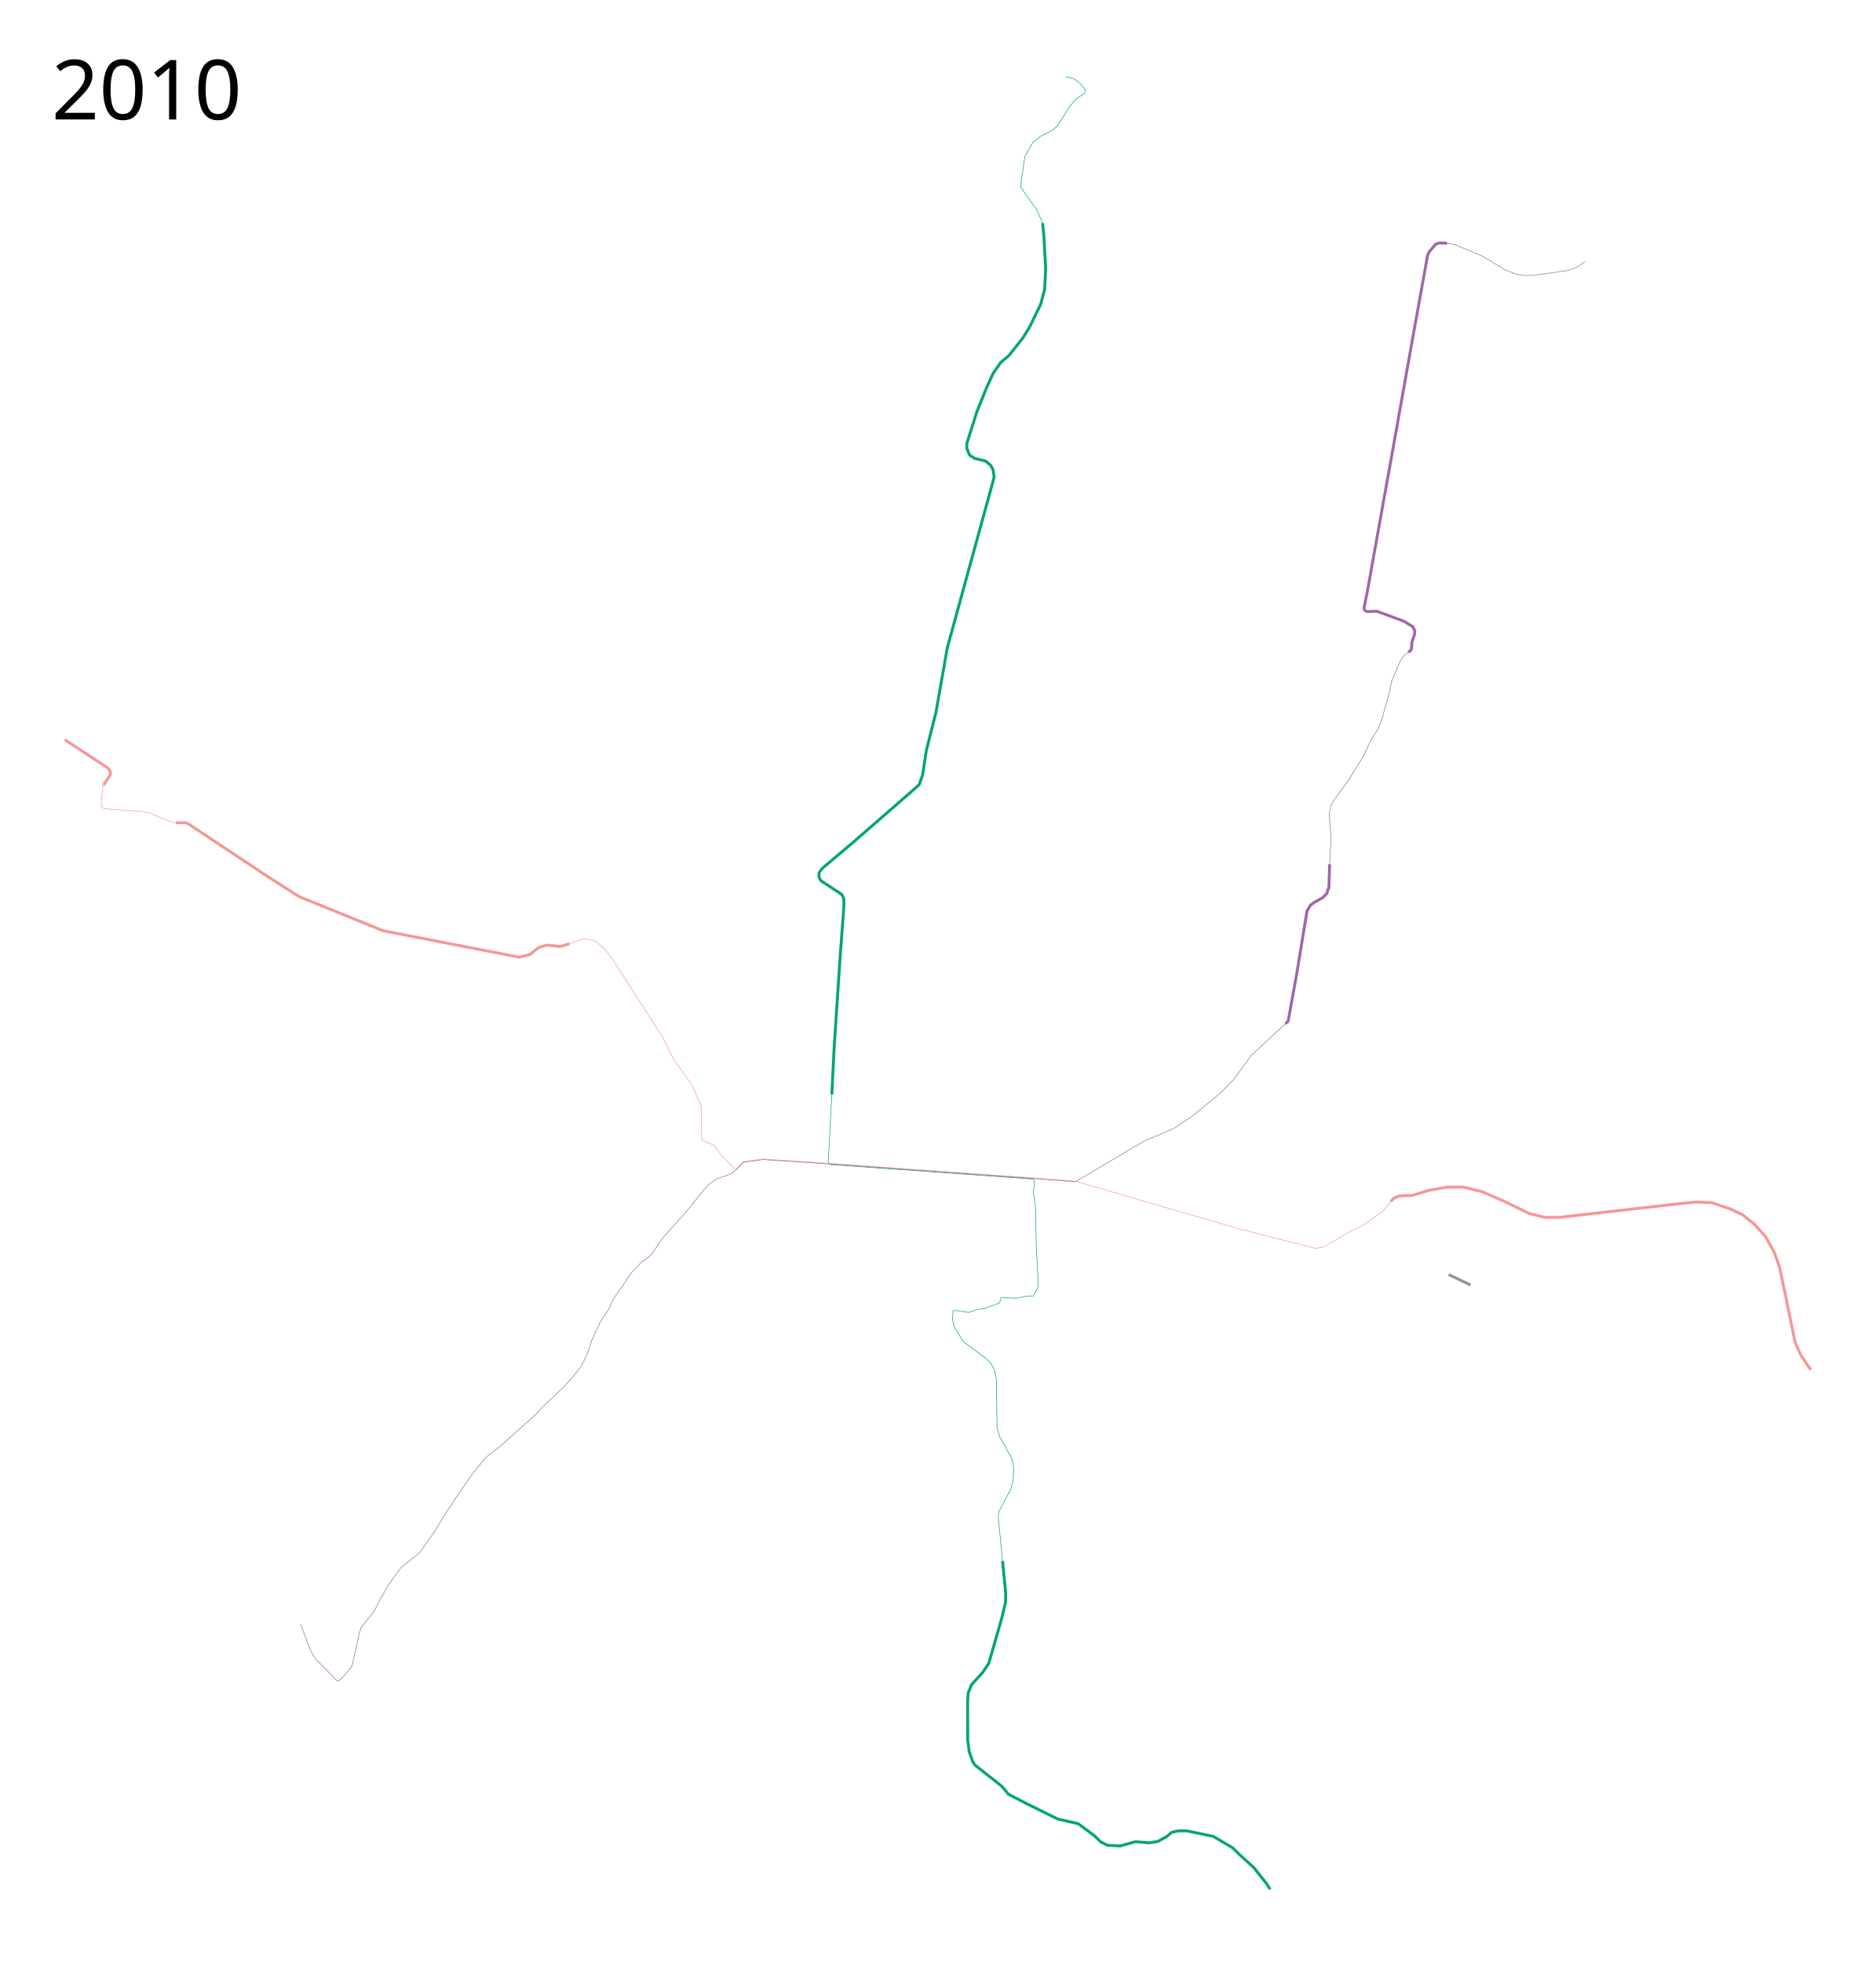
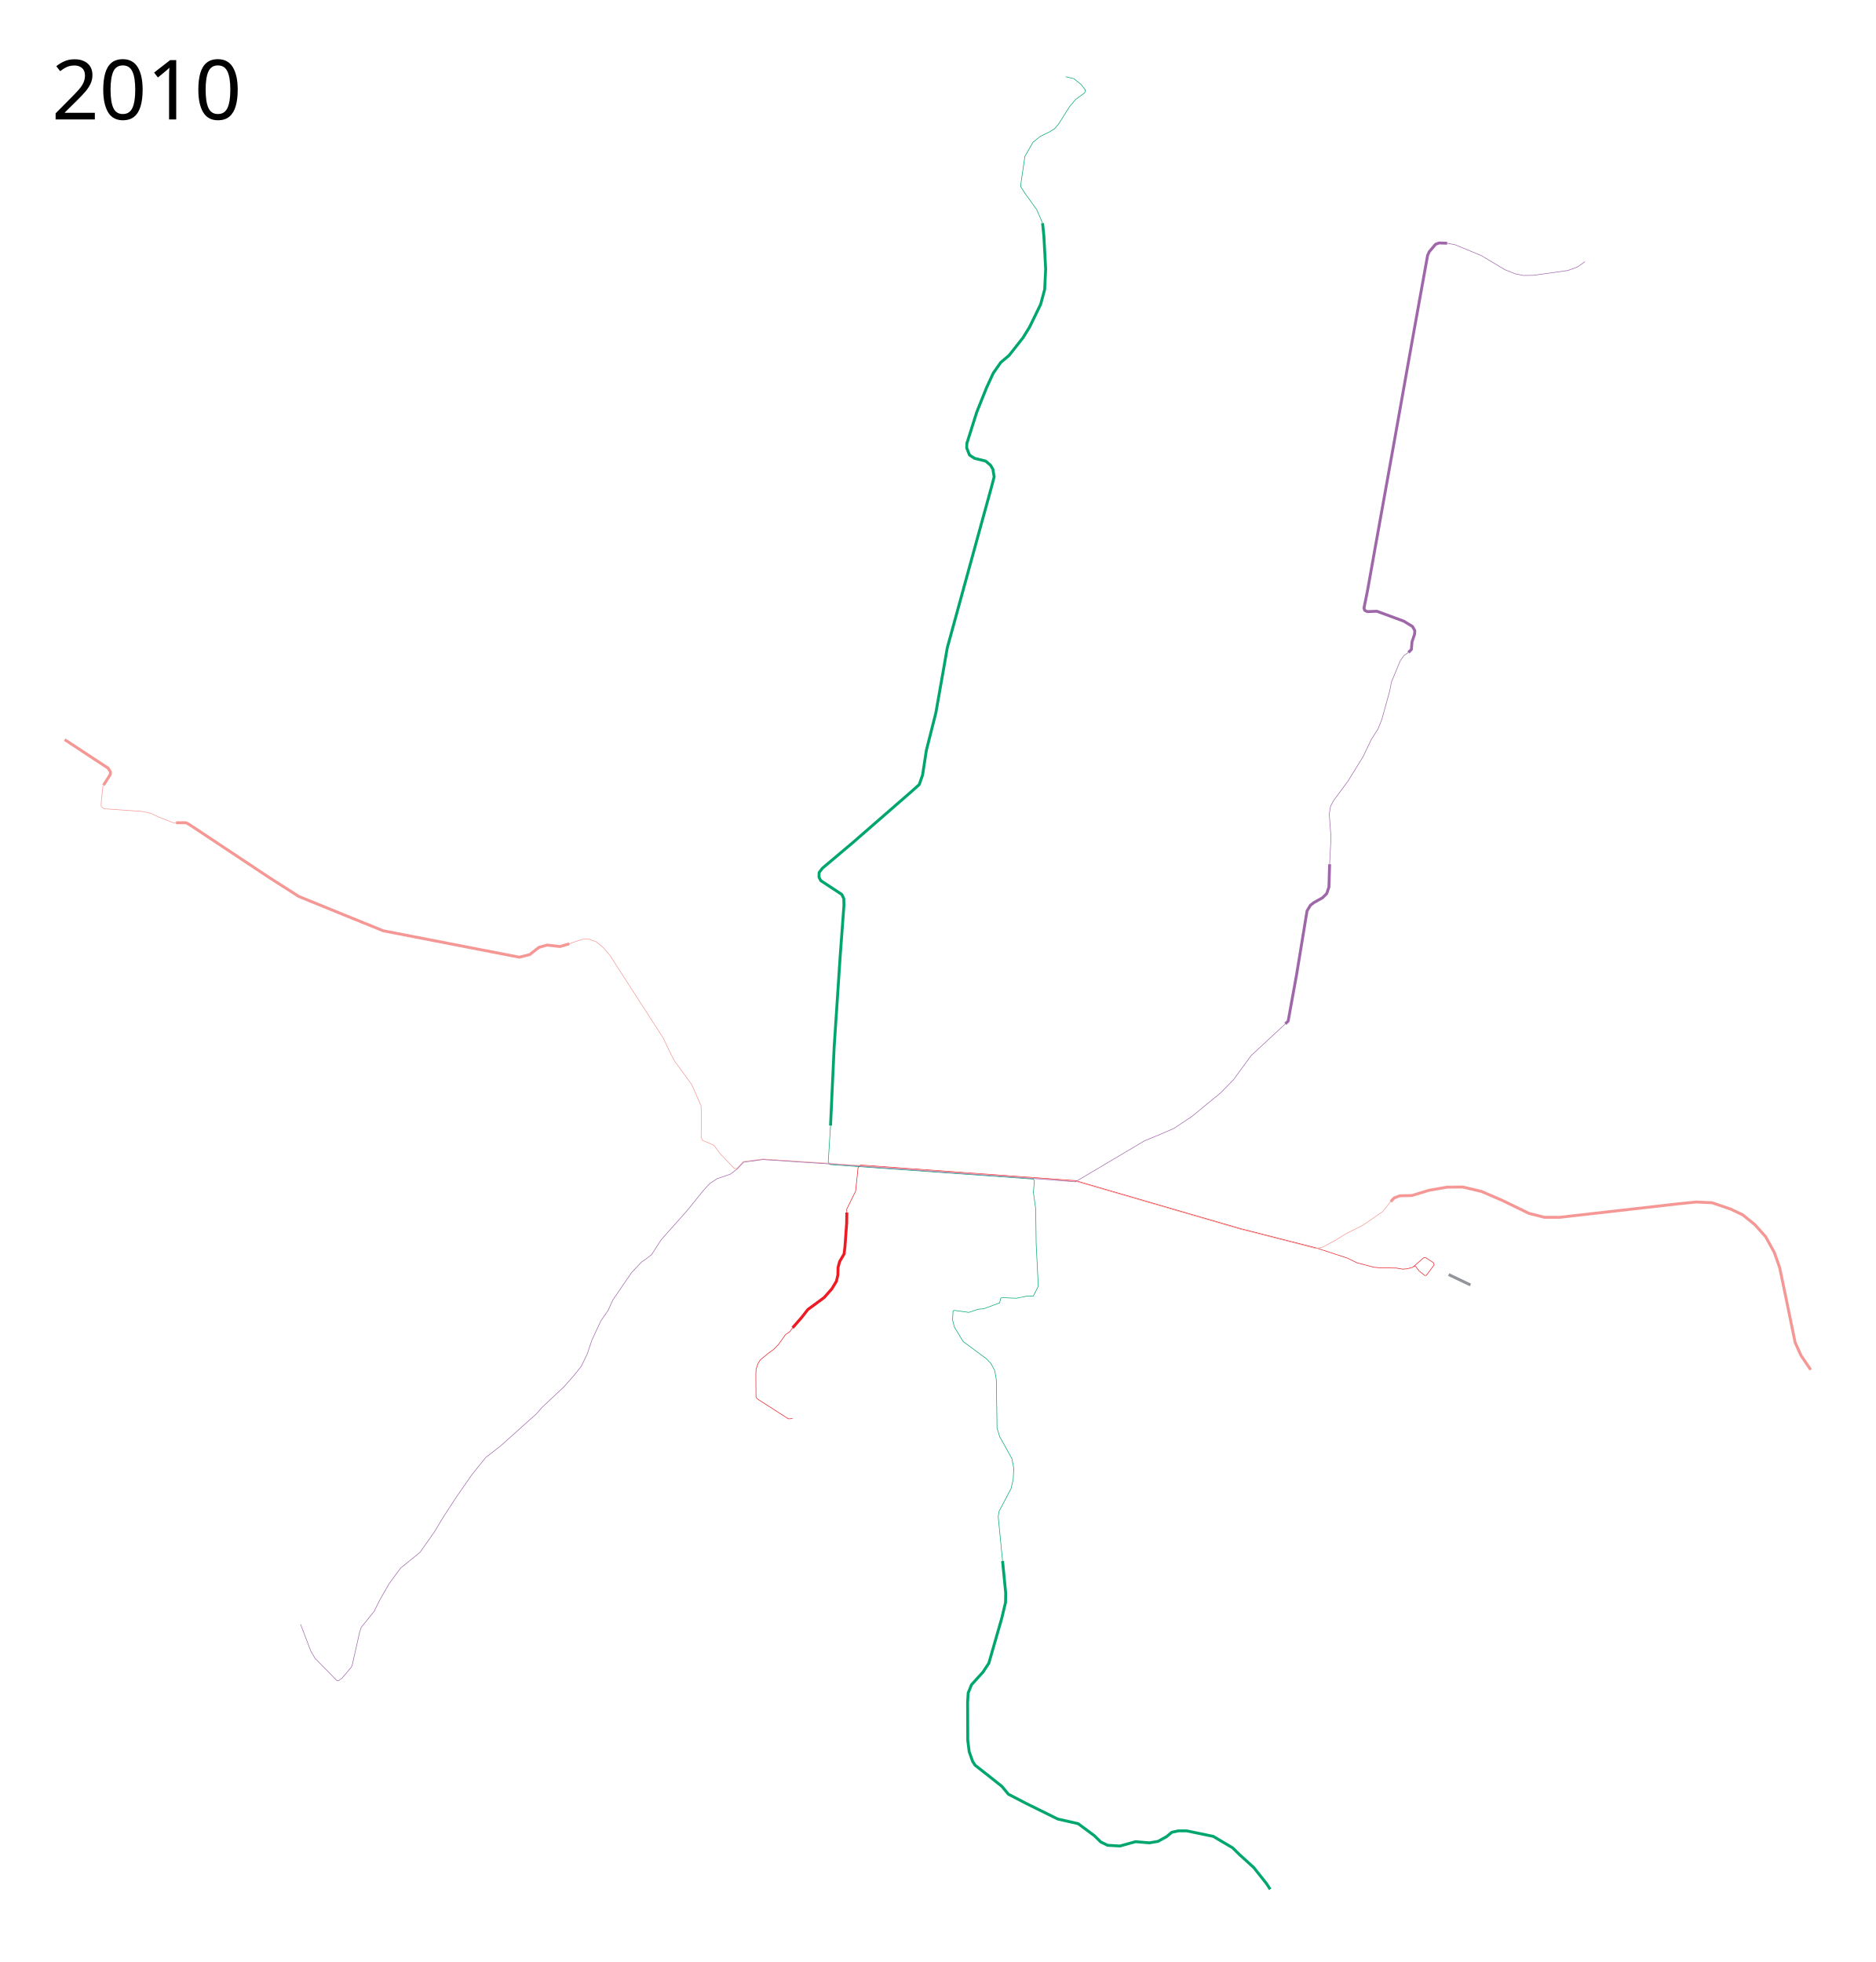
- <svg xmlns="http://www.w3.org/2000/svg" viewBox="0 350 3250 3400" height="3400" width="3250">
-   <path d="M1806.356 736.695l2.288 22.119 3.106 57.436-1.75 35.5-7 25.75-19 39-11.5 18.75-24.25 30.75-14.25 12-13 18.5-11.75 25.5-16.75 41.75-17.25 54.5-.25 8 4.75 12.25 8.75 5.75 19.25 4.75 8.5 7.25 4 6.75 2.25 13.25-4.5 17.25-14 50.75-62.75 228.5L1636 1503l-14.5 82.25-16.5 65.25-6.5 42.5-5.75 16.5L1580 1721l-102.5 89.25-52.5 44.25-5.75 7.5-.25 7.75 3 6.25 36.5 24 3.5 7.25.25 11.75-6.5 87.5-10.5 158.75-4 81.5" fill="none" stroke="#00a66e" stroke-width="5" stroke-linejoin="round" />
-   <path d="M1806.356 736.695l-10.106-23.445-20.75-28.75-7-11 .75-8.25 6.5-44.25 14-24.5 12.75-10.25 15-7.25 9.25-5.5 7.5-8.75L1853 535l10.75-12.75 15.75-11.5 1-5-7.5-9.5-12.5-10-14-3.25M1441.25 2246.75l-6.25 117 3.25 4.375L1790 2393.25l2.25 2.5-1.75 20.75 4 28.5.75 59.75L1799 2579l-8.75 17h-10.75l-18.5 3.75-24.5-1-2.5.75-2 8.25-27.5 10.25-9.25.75-16.75 5.5-25.25-3.5-1.978 1.163-.073 1.97" fill="none" stroke="#00a66e" stroke-linejoin="round" />
-   <path d="M986.5 1985.5l22.75-8h11.25l12.5 4.5 12.75 10.75 10.75 12.5 71.75 111.25 21.25 33 10.75 23 8.25 15.75 30 41.25 16.25 37 .5 21-.5 33.5 2.75 5.25 19.5 8.5 10.75 14.5 24.25 25.5 4.384.399 11.5-12a.499.499 0 0 1 .295-.15l33.5-4.5a.5.5 0 0 1 .049 0h.01c.017-.002.034-.002.05 0l117.25 7.687 351.25 25.062 73 5.75 198.72 57.831 85.91 24.976L2280 2513.5l12-2.5 22.75-12.25 16.75-10.5 30.25-15.25 34-23.5 13.75-17.25" style="line-height:normal;font-variant-ligatures:normal;font-variant-position:normal;font-variant-caps:normal;font-variant-numeric:normal;font-variant-alternates:normal;font-feature-settings:normal;text-indent:0;text-align:start;text-decoration-line:none;text-decoration-style:solid;text-decoration-color:#000;text-transform:none;text-orientation:mixed;shape-padding:0;isolation:auto;mix-blend-mode:normal" color="#000" font-weight="400" font-family="sans-serif" white-space="normal" overflow="visible" fill="none" stroke="#f59795" stroke-linejoin="round" />
-   <path d="M520.83 3164.795l17.502 45.962 7.424 12.904 38.36 39.068 2.299-.177 6.364-4.596 16.087-19.092 1.767-4.95 12.375-54.977 2.828-8.839 22.45-27.754 9.193-18.738 16.617-28.992 19.976-27.223 33.588-27.224 24.748-35.178 16.264-26.87 21.743-33.411 27.224-39.245 24.218-30.052 24.749-19.092 62.933-56.391 9.899-11.314 37.477-35.179 17.5-19.799 12.552-15.733 10.43-21.39 8.131-24.218 15.38-33.057 12.905-18.739 7.955-17.677 32.526-47.553 16.971-18.031 8.662-6.01 9.016-7.072 16.97-26.163 43.487-48.79 31.113-38.36 9.546-10.077 12.374-8.132 22.716-7.778 11.957-9.016 11.38-11.873 33.277-4.47 117.199 7.683 351.246 25.062 72.998 5.75 120.275-71.296 28.55-11.667 22.45-9.9 30.394-20.254L2115 2243.75l22.25-22.75 30.375-41.625L2227 2124.25" style="line-height:normal;font-variant-ligatures:normal;font-variant-position:normal;font-variant-caps:normal;font-variant-numeric:normal;font-variant-alternates:normal;font-feature-settings:normal;text-indent:0;text-align:start;text-decoration-line:none;text-decoration-style:solid;text-decoration-color:#000;text-transform:none;text-orientation:mixed;shape-padding:0;isolation:auto;mix-blend-mode:normal" color="#000" font-weight="400" font-family="sans-serif" white-space="normal" overflow="visible" fill="none" stroke="#a066aa" stroke-linejoin="round" />
+ <svg xmlns="http://www.w3.org/2000/svg" width="3250" height="3400" viewBox="0 350 3250 3400">
+   <path d="M1467.25 2451.25l-.18-5.862 15.38-31.113 4.242-40.482 4.245-4.918 372.313 27.062 199.69 58.09 85.498 24.847 131.812 33.626 54 17.625 16.625 8.125 29.375 7.75 8.625.875 30.875.625 10.625 1.875 7.125-.625 9.75-2.375 2.375-1.875 3.5.5 5.875 7.75 9.75 7.625 2.5-.25 13.625-18.125-1.375-3.875-13.625-8.875-3.375.5-16.875 14.75" fill="none" stroke="#ed1c24" stroke-linejoin="round" />
+   <path d="M1373.25 2651l15.75-18 10.75-13.75 13-9.5 15.25-11.25 13.25-15 8-13.25 2.5-11 .25-12.75 2.75-10.25 7.75-13.25 1.5-12.5 3-41.5.25-17.75" fill="none" stroke="#ed1c24" stroke-width="5" stroke-linejoin="round" />
+   <path d="M1373.25 2651l-4.625 6.5-7.625 5.25-12.125 17-7.75 8.125-10.125 7.375-13.5 11.125-4.25 6.625-3.25 9.875-.375 9.75.25 37.75 1.25 2.625 2.25 2 52.625 33.75 7.25-.375" fill="none" stroke="#ed1c24" stroke-linejoin="round" />
+   <path d="M1806.356 736.695l2.288 22.119 3.106 57.436-1.75 35.5-7 25.75-19 39-11.5 18.75-24.25 30.75-14.25 12-13 18.5-11.75 25.5-16.75 41.75-17.25 54.5-.25 8 4.75 12.25 8.75 5.75 19.25 4.75 8.5 7.25 4 6.75 2.25 13.25-4.5 17.25-14 50.75-62.75 228.5L1636 1503l-14.5 82.25-16.5 65.25-6.5 42.5-5.75 16.5L1580 1721l-102.5 89.25-52.5 44.25-5.75 7.5-.25 7.75 3 6.25 36.5 24 3.5 7.25.25 11.75-6.5 87.5-10.5 158.75-6.25 135.25" fill="none" stroke="#00a66e" stroke-width="5" stroke-linejoin="round" />
+   <path d="M1806.356 736.695l-10.106-23.445-20.75-28.75-7-11 .75-8.25 6.5-44.25 14-24.5 12.75-10.25 15-7.25 9.25-5.5 7.5-8.75L1853 535l10.75-12.75 15.75-11.5 1-5-7.5-9.5-12.5-10-14-3.25M1439 2300.5l-4 63.25 3.25 4.375L1790 2393.25l2.25 2.5-1.75 20.75 4 28.5.75 59.75L1799 2579l-8.75 17h-10.75l-18.5 3.75-24.5-1-2.5.75-2 8.25-27.5 10.25-9.25.75-16.75 5.5-25.25-3.5-1.978 1.163-.073 1.97" fill="none" stroke="#00a66e" stroke-linejoin="round" />
+   <path style="line-height:normal;font-variant-ligatures:normal;font-variant-position:normal;font-variant-caps:normal;font-variant-numeric:normal;font-variant-alternates:normal;font-feature-settings:normal;text-indent:0;text-align:start;text-decoration-line:none;text-decoration-style:solid;text-decoration-color:#000;text-transform:none;text-orientation:mixed;white-space:normal;shape-padding:0;isolation:auto;mix-blend-mode:normal;solid-color:#000;solid-opacity:1" d="M986.5 1985.5l22.75-8h11.25l12.5 4.5 12.75 10.75 10.75 12.5 71.75 111.25 21.25 33 10.75 23 8.25 15.75 30 41.25 16.25 37 .5 21-.5 33.5 2.75 5.25 19.5 8.5 10.75 14.5 24.25 25.5 4.384.399 11.5-12a.499.499 0 01.295-.15l33.5-4.5a.5.5 0 01.049 0h.01c.017-.002.034-.002.05 0l117.25 7.687 351.25 25.062 73 5.75 198.72 57.831 85.91 24.976L2280 2513.5l12-2.5 22.75-12.25 16.75-10.5 30.25-15.25 34-23.5 13.75-17.25" color="#000" font-weight="400" font-family="sans-serif" overflow="visible" fill="none" stroke="#f59795" stroke-linejoin="round" />
+   <path style="line-height:normal;font-variant-ligatures:normal;font-variant-position:normal;font-variant-caps:normal;font-variant-numeric:normal;font-variant-alternates:normal;font-feature-settings:normal;text-indent:0;text-align:start;text-decoration-line:none;text-decoration-style:solid;text-decoration-color:#000;text-transform:none;text-orientation:mixed;white-space:normal;shape-padding:0;isolation:auto;mix-blend-mode:normal;solid-color:#000;solid-opacity:1" d="M520.83 3164.795l17.502 45.962 7.424 12.904 38.36 39.068 2.299-.177 6.364-4.596 16.087-19.092 1.767-4.95 12.375-54.977 2.828-8.839 22.45-27.754 9.193-18.738 16.617-28.992 19.976-27.223 33.588-27.224 24.748-35.178 16.264-26.87 21.743-33.411 27.224-39.245 24.218-30.052 24.749-19.092 62.933-56.391 9.899-11.314 37.477-35.179 17.5-19.799 12.552-15.733 10.43-21.39 8.131-24.218 15.38-33.057 12.905-18.739 7.955-17.677 32.526-47.553 16.971-18.031 8.662-6.01 9.016-7.072 16.97-26.163 43.487-48.79 31.113-38.36 9.546-10.077 12.374-8.132 22.716-7.778 11.957-9.016 11.38-11.873 33.277-4.47 117.199 7.683 351.246 25.062 72.998 5.75 120.275-71.296 28.55-11.667 22.45-9.9 30.394-20.254L2115 2243.75l22.25-22.75 30.375-41.625L2227 2124.25" color="#000" font-weight="400" font-family="sans-serif" overflow="visible" fill="none" stroke="#a066aa" stroke-linejoin="round" />
  <path d="M2227 2124.25l4.875-4.75 14.625-80.625 18.125-110.375 5.875-9.75 6.125-4.75 14.875-8.25 7.125-7.125 3.875-11.25 1.25-39.75" fill="none" stroke="#a066aa" stroke-width="5" stroke-linejoin="round" />
  <path d="M2303.75 1847.625l2.375-46.625-3-40.25 2.25-13.625 5.5-10.125 24.625-33.375 26.375-42.625 14.125-29.625 11.75-18.375 6.625-16.875L2408 1546.75l2.875-15 15.125-36.375 6.375-9.375 7.875-5.375" fill="none" stroke="#a066aa" stroke-linejoin="round" />
  <path d="M2440.25 1480.625l5.125-5.125 1.125-13.375 4.375-12.875.5-6.375-4-7.125-15-9.25-46.75-17.25-16.625.625-4.5-2.25-1.25-3.875 6-29.5 14.5-81.25 32.5-180.875 32.75-183.75 24.5-135.875 2.75-6.125 11-13 6.195-2.339 13.93.464" fill="none" stroke="#a066aa" stroke-width="5" stroke-linejoin="round" />
  <path d="M2507.375 771.5l13.75 2.625 45.375 18.75 40.875 24.5 18.25 7.25 14 2.75 17.375-.25 59.375-8.375L2732.5 813l13.5-9.375" fill="none" stroke="#a066aa" stroke-linejoin="round" />
  <path d="M986.5 1985.5l-16.25 4.75-22.5-2.5-14 4-16 12.5-18 4.5L664 1963l-72-29.25-74.25-30.25-50.5-32.25-139.5-92.625-5.67-2.893-17.08.018" fill="none" stroke="#f59795" stroke-width="5" stroke-linejoin="round" />
  <path d="M305 1775.75l-5.125-.125-23.25-9.125-16.75-7.5-12.625-2.75-66.875-4.75-2.375-1.75-2.5-2.125-.375-4.375 3.125-30.5 1.125-2.125" fill="none" stroke="#f59795" stroke-linejoin="round" />
  <path d="M179.375 1710.625l11.75-18.5.25-4.625-4.125-6.375-75.125-49.375M2409.5 2432.25l6-6.25 9.5-3.75 21.25-.5 29.5-9 31.25-5.5 27.5-.25 32.5 7.75 36 15.5 46.25 22.5 26.75 6.75h26.5l204.25-23.25 32-3.25 27.5 1.25 32.25 11 21 10 21 17 18.75 21 15 27.25 9.25 26.25 9.75 46.75 17 82.75 10.25 22.75 16.75 24.75" fill="none" stroke="#f59795" stroke-width="5" stroke-linejoin="round" />
  <path d="M2510 2558.75l37.75 18" fill="none" stroke="#919499" stroke-width="5" stroke-linejoin="round" />
-   <text style="line-height:125%;-inkscape-font-specification:Sans" y="556.961" x="89.453" font-weight="400" font-size="144px" font-family="Sans" letter-spacing="0" word-spacing="0">
-     <tspan y="556.961" x="89.453">2010</tspan>
+   <text x="89.453" y="556.961" style="line-height:125%;-inkscape-font-specification:Sans" font-weight="400" font-size="144px" font-family="Sans" letter-spacing="0" word-spacing="0">
+     <tspan x="89.453" y="556.961">2010</tspan>
  </text>
  <path d="M1651.199 2623.883l-.824 13.243 3.125 12.374 15.25 25.25 40.5 30 8 8.5 6.25 12 2.75 15.75 1.25 83.5 4.5 15 21.25 38.25 3.25 17-1 18.75-3.75 16.25L1731 2969l-1.5 9.25 7.557 76.879" fill="none" stroke="#00a66e" stroke-linejoin="round" />
  <path d="M1737.057 3055.129l5.443 55.372-.25 16.25-6.5 27.25-22.5 78.25-10.25 15.5-19.75 21.75-5.75 14.25-1 16.25.25 65.75 2.5 19.75 6 17 4.25 6.5 24.5 19.25 21.75 17.25 11.5 13.75 31.75 16.5 53.75 26.5 35.25 8 28 20.75 11.25 11 11.75 5.75 21.5 1.25 27-7.5 24 2 14.75-2.5 15-8.25 9-7.5 11.25-2.5h14.5l46 9.5 33.5 19.75 12.5 12.25 24.25 22 22 27.75 6.5 10" fill="none" stroke="#00a66e" stroke-width="5" stroke-linejoin="round" />
</svg>
